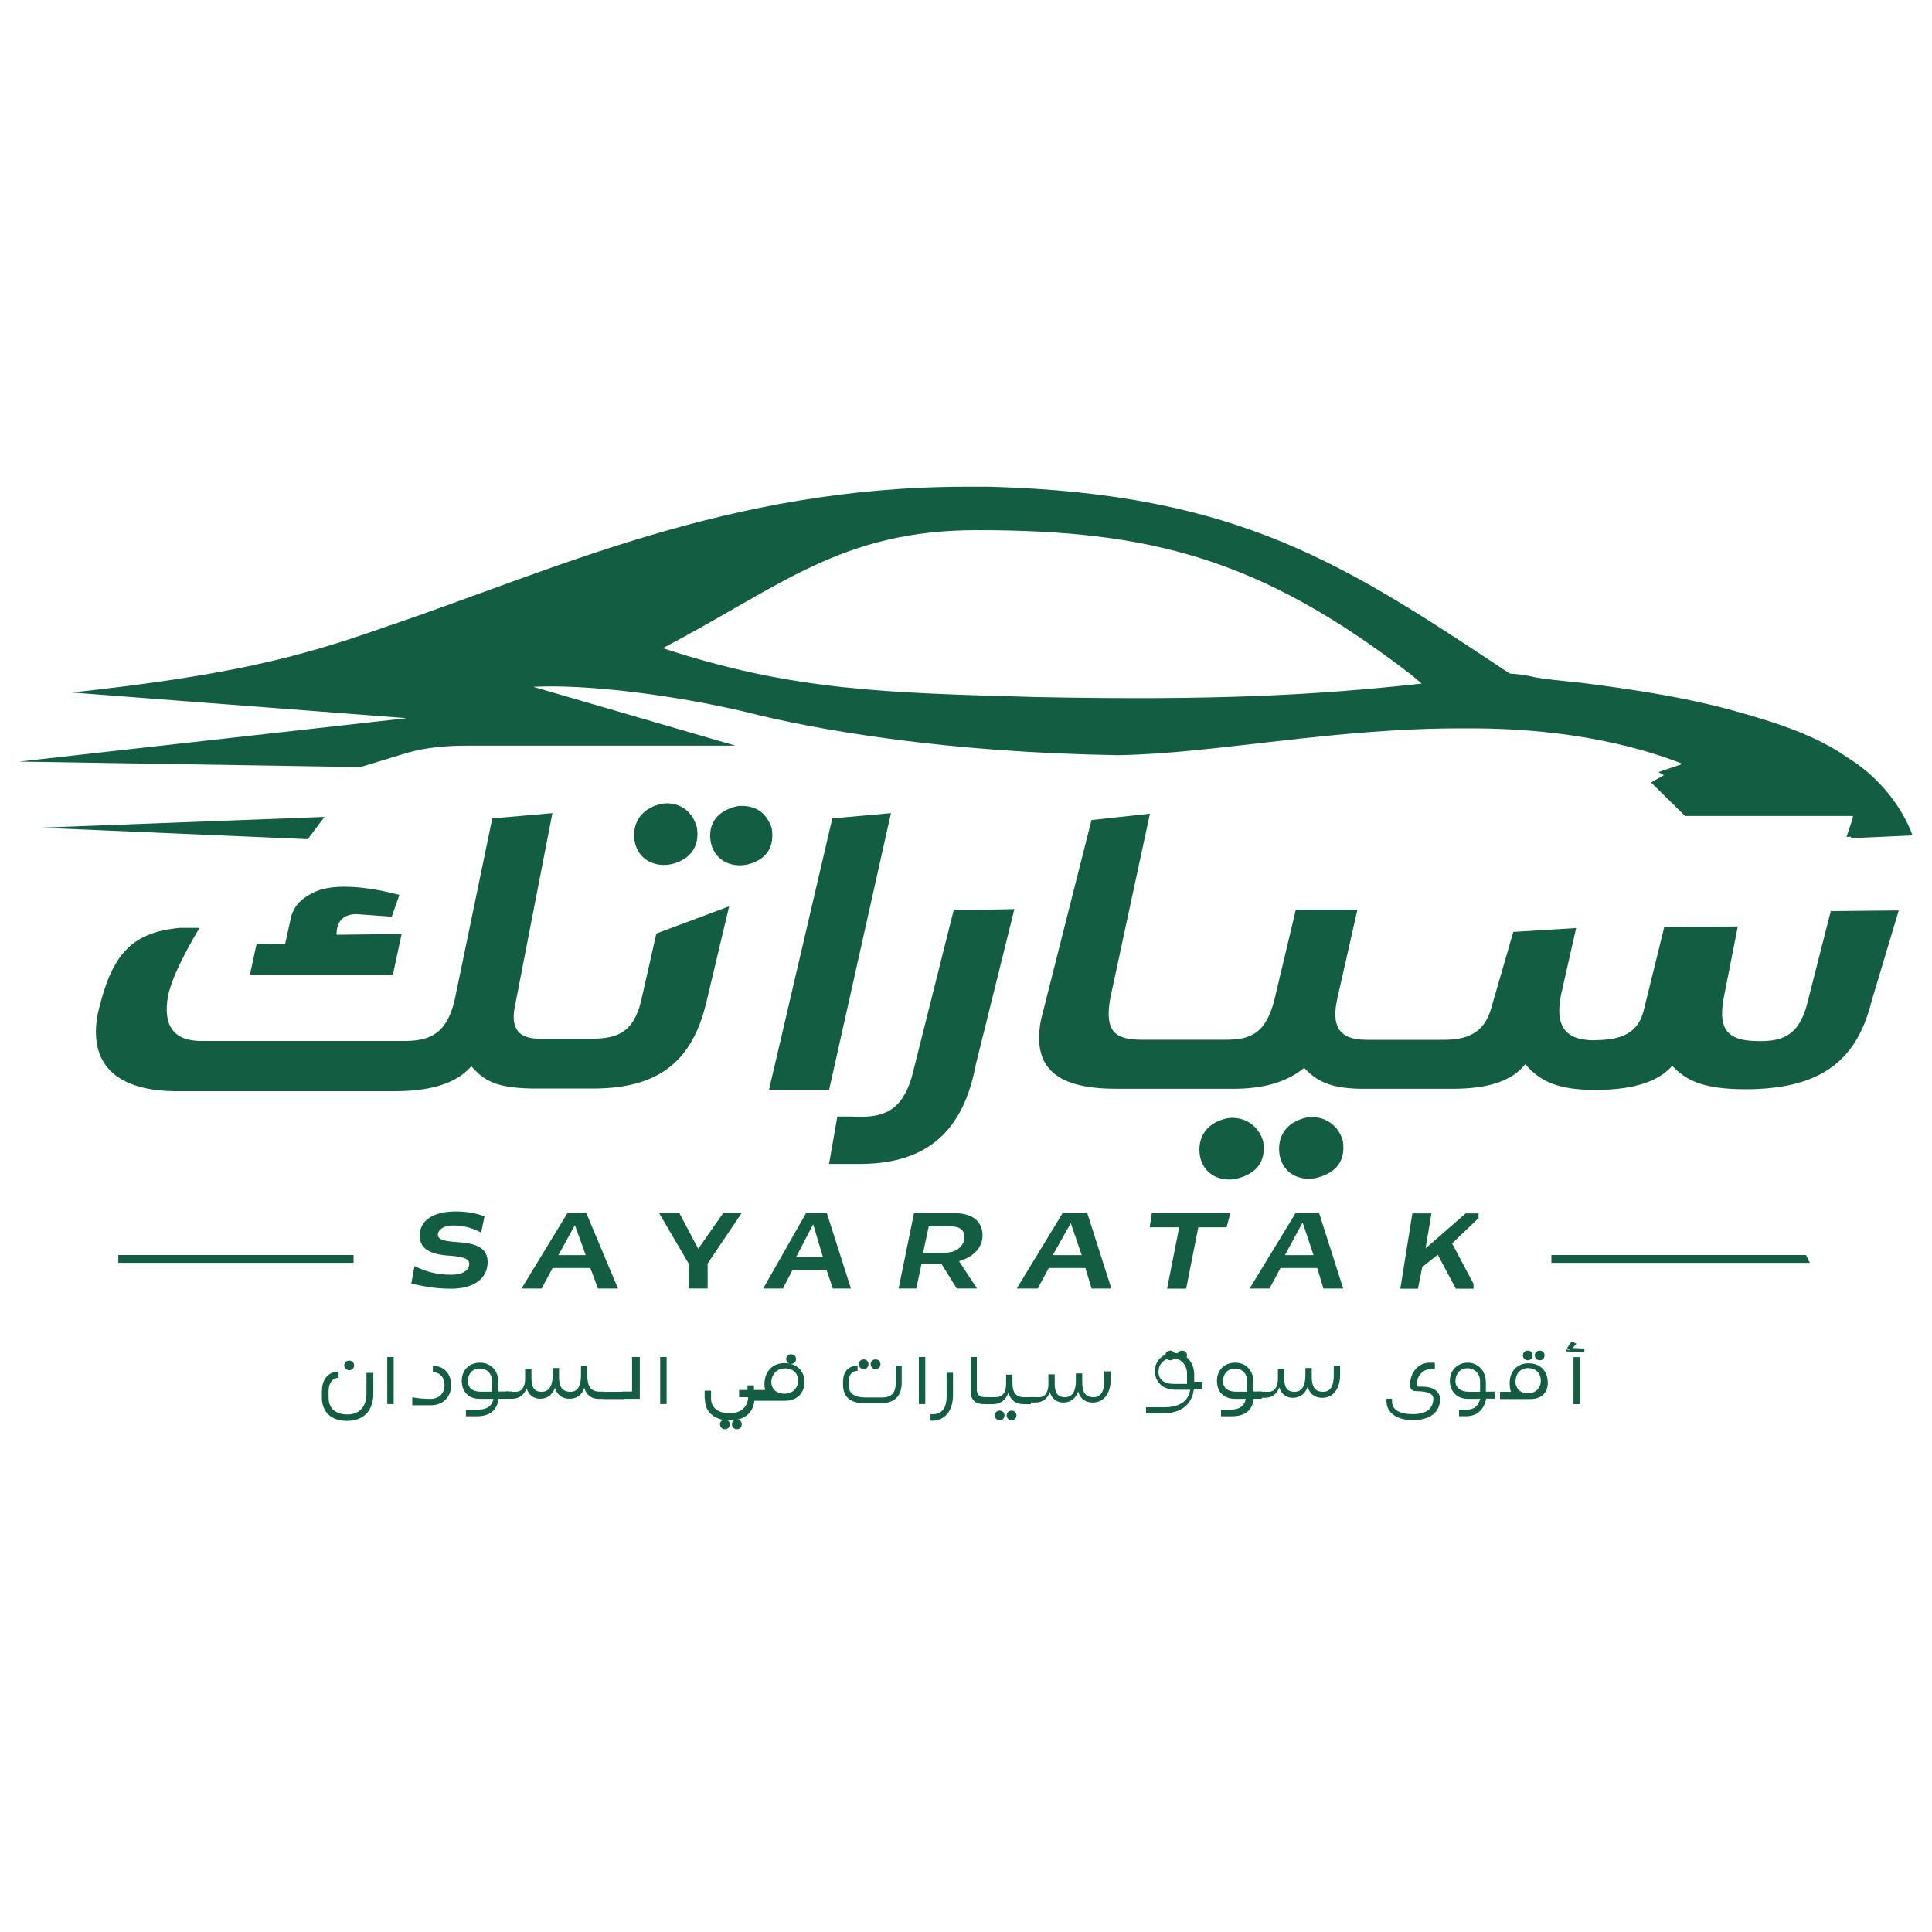
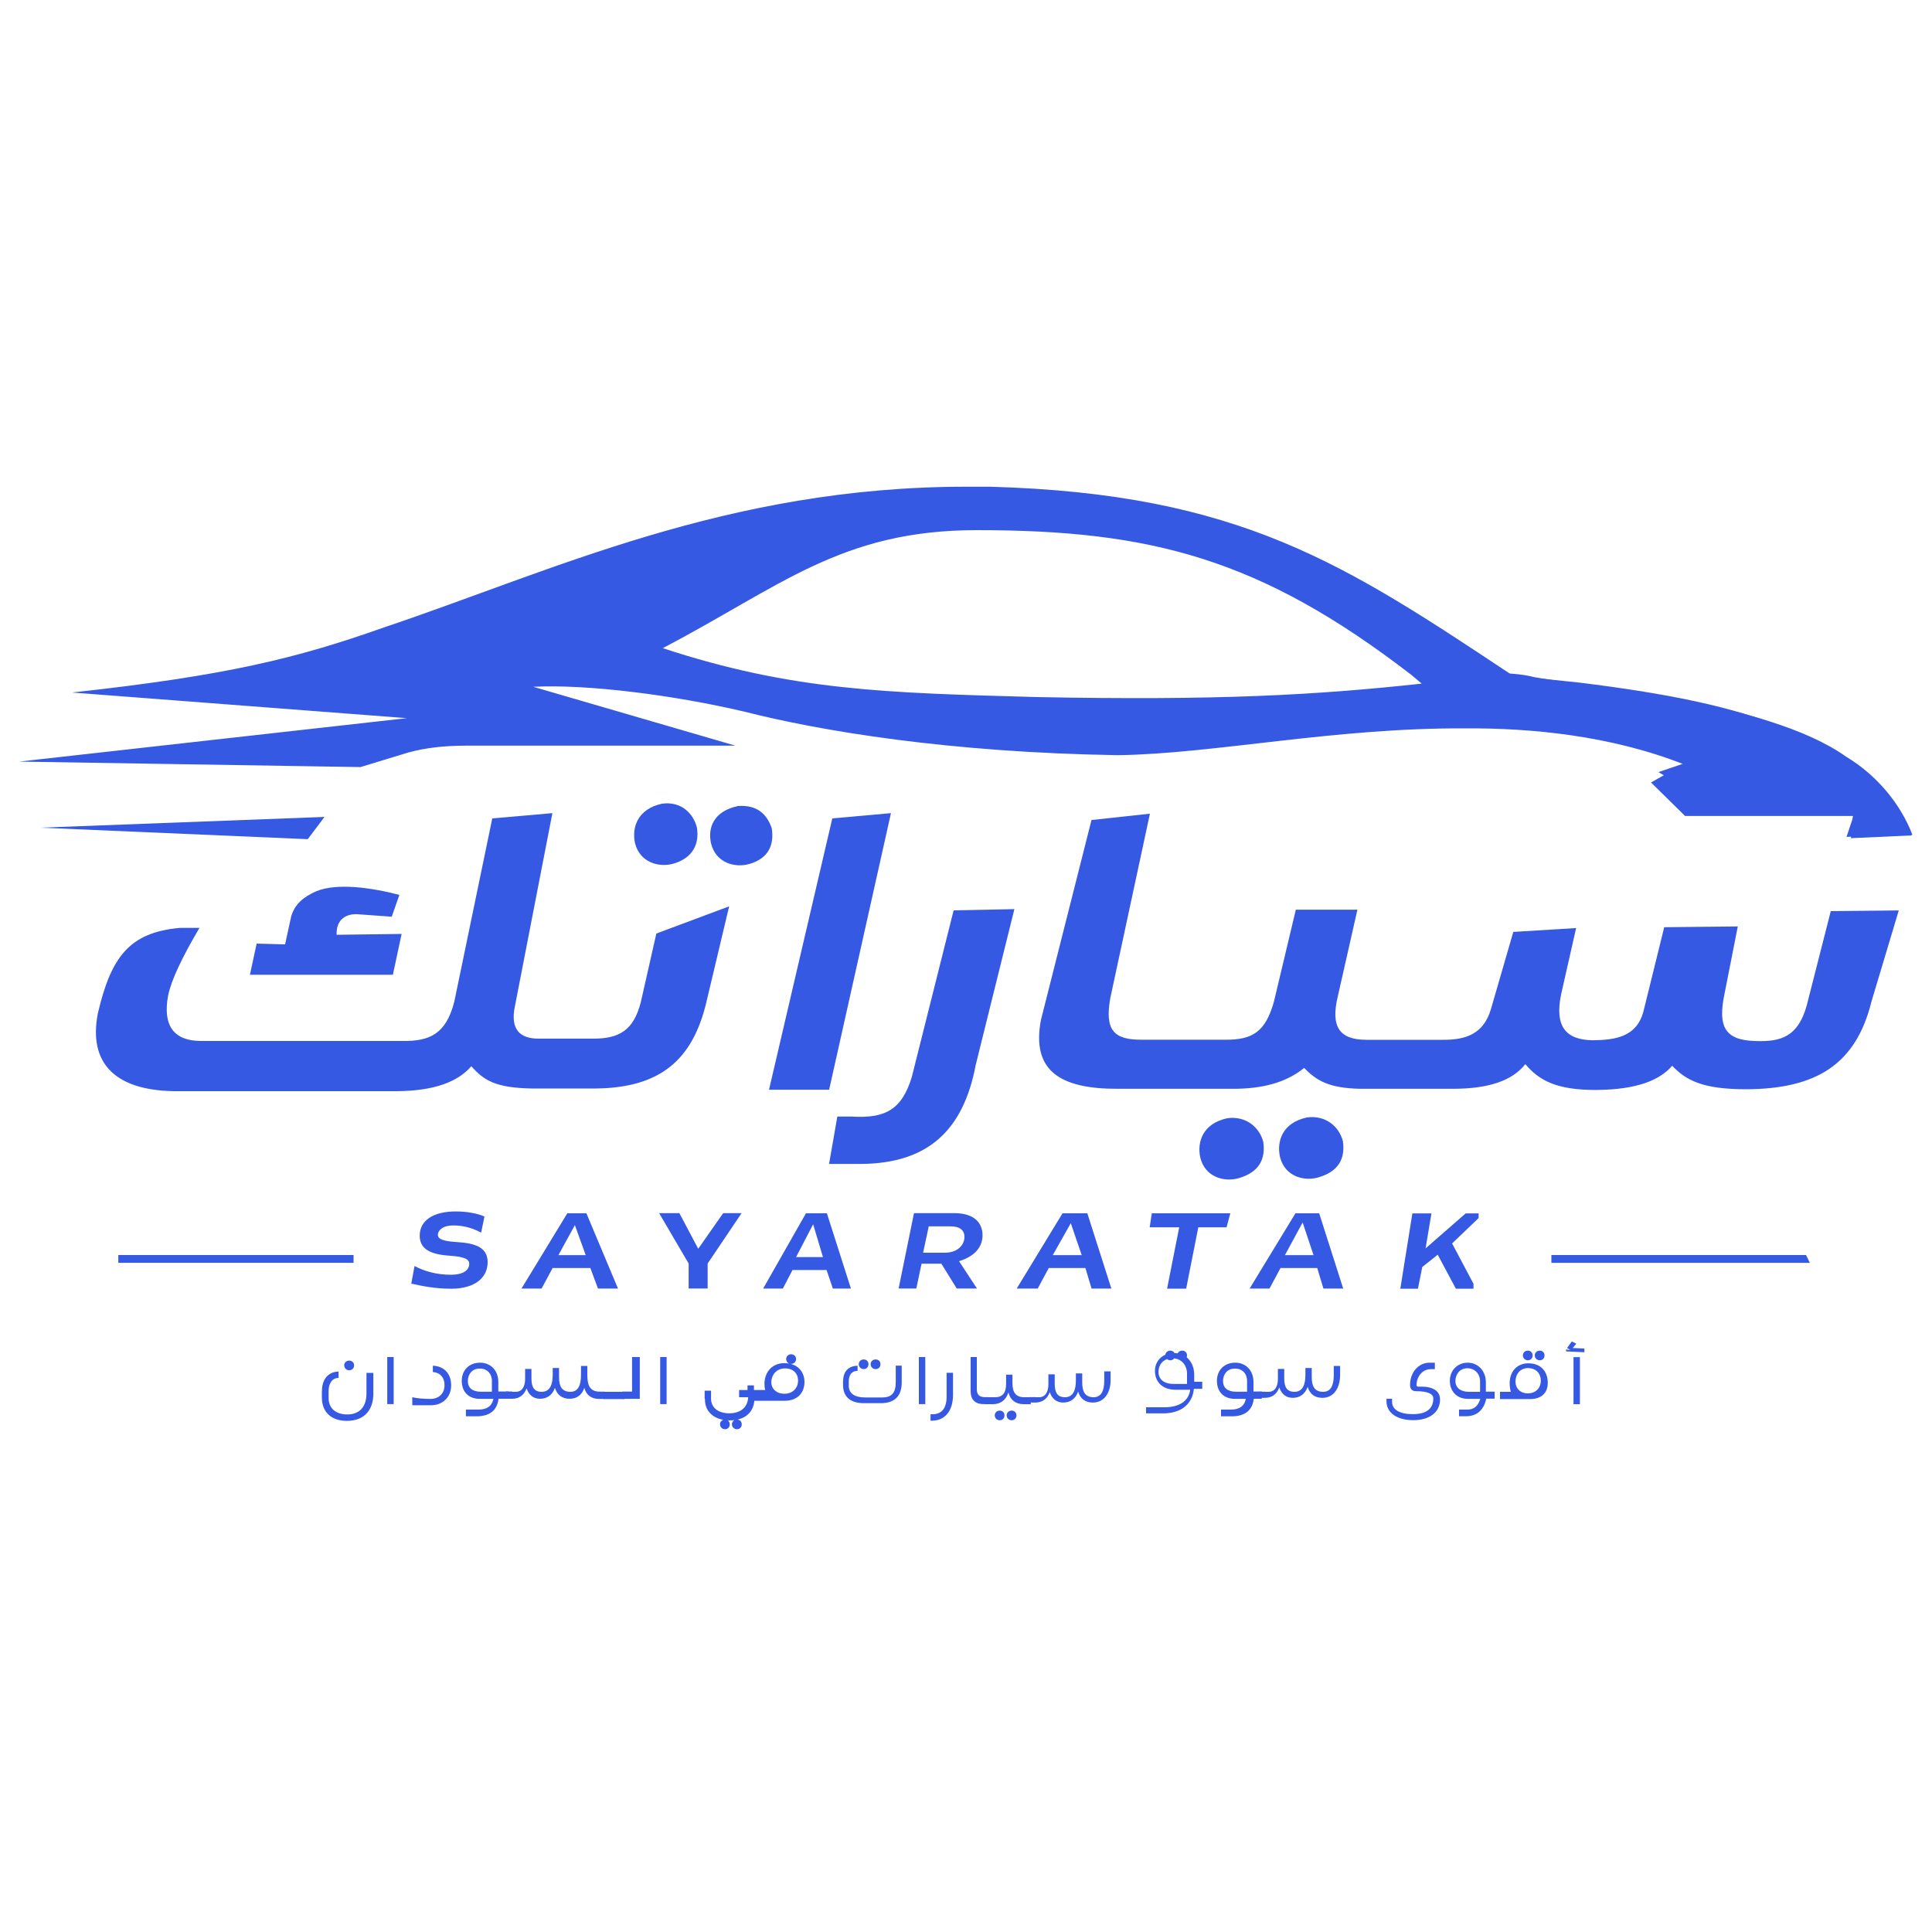
<svg xmlns="http://www.w3.org/2000/svg" width="250" height="250" fill="none" viewBox="0 0 250 250">
+   <style>path { fill: #3659E3; }</style>
  <path d="m247.4 108.1c-7.64-12.97-20.76-17.01-43-19.77l-8.63-0.9c-21.68-14.39-35.26-23.56-67.74-24.45h-2.98c-31.03 0-53.61 10.91-75.4 18.22-11.31 4.01-20.46 6.24-40.33 8.41l43.32 3.32-50.17 5.62 44.17 0.71 6.21-1.89c2.23-0.62 4.79-0.88 7.3-0.88h35.02l-26.17-7.62c6.93-0.35 18.03 1.04 27.3 3.21 9.74 2.49 26.45 5.29 48.37 5.64 12.49-0.18 28.03-3.57 45.03-3.47 8.34-0.05 18.72 0.92 28.14 4.64l-4.2 2.36 4.41 4.34h21.72l-0.26 2.87 7.89-0.36zm-121-39.5c22.44 0 36.66 3.64 56.24 18.74l1.33 1.12c-13.67 1.48-26.37 2.2-49.77 1.74-19.52-0.54-31.65-0.81-48.44-6.33 15.26-7.98 23.08-15.27 40.64-15.27z" fill="#135E42" />
  <path d="m184.6 88.07c4.62-0.99 10.51-1.35 13.93-0.45 5.3 1.06 29.97 2.89 40.35 10.29 4.11 2.47 7.11 6.26 8.58 10.1l-8.52 0.28 1.12-3.36h-21.44l-1.9-3.77-2.12-1.25 3.7-1.26c-9.16-4.74-22.21-4.77-28.48-4.74-13.23-0.23-28.18 2.27-39.48 3.37 11.95-1.63 22.87-3.18 32.77-3.66l1.49-5.55z" fill="#135E42" />
  <path d="m5.22 107.1 36.77-1.39-2.17 2.88-34.6-1.49z" fill="#135E42" />
  <path d="m85.65 104c-3.15 0.69-3.92 3.06-3.48 5.11 0.65 2.54 3.12 3.15 4.92 2.66 2.63-0.74 3.42-2.64 3.09-4.69-0.46-1.83-2.05-3.43-4.53-3.08z" fill="#135E42" />
  <path d="m95.48 104.3c-3.15 0.69-3.92 2.8-3.47 4.85 0.64 2.55 3.11 3.16 4.91 2.66 2.63-0.74 3.27-2.6 2.94-4.65-0.64-1.83-1.9-3.04-4.38-2.86z" fill="#135E42" />
  <path d="m158.8 144.7c-3.16 0.69-3.93 3.06-3.48 5.11 0.64 2.54 3.11 3.16 4.91 2.66 2.63-0.74 3.56-2.4 3.24-4.7-0.46-1.83-2.2-3.42-4.67-3.07z" fill="#135E42" />
  <path d="m169.1 144.6c-3.15 0.69-3.92 3.06-3.47 5.11 0.64 2.55 3.11 3.16 4.91 2.66 2.63-0.74 3.56-2.4 3.23-4.7-0.46-1.83-2.19-3.42-4.67-3.07z" fill="#135E42" />
  <path d="m236.9 117.9-3.11 12.21c-1.12 4.03-3.33 4.71-6.55 4.6-4.09-0.07-4.96-1.91-4.1-6.05l1.73-8.78-9.52 0.1-2.69 10.9c-0.88 3.28-3.58 3.7-6.61 3.73-3.46-0.07-4.9-1.81-4.04-5.95l1.94-8.57-8.13 0.5-2.9 10.01c-0.95 3.18-3.22 3.98-6.25 3.95h-9.84c-3.54 0-4.67-1.7-3.71-5.66l2.53-11.18h-7.97l-2.83 11.89c-1.1 3.94-2.79 4.97-6.33 4.94h-10.83c-3.54 0-4.76-1.2-4.02-5.38l5.13-23.87-7.56 0.82-6.54 25.86c-1.25 6.56 2.43 8.95 9.97 8.92h15.21c3.4-0.05 6.43-0.72 8.88-2.7 1.61 1.66 3.21 2.61 7.25 2.7h12.09c4.55-0.02 7.57-1.04 9.28-3.19 1.79 2.14 4.1 3.35 9.14 3.34 5.33-0.03 8.28-1.29 9.86-3.13 1.79 1.88 3.94 3.04 9.59 3.04 9.05-0.05 14.18-3.19 16.2-11.36l3.53-11.78-8.8 0.09z" fill="#135E42" />
  <path d="m107.7 105.9-8.19 35.11h7.78l8-35.79-7.59 0.68z" fill="#135E42" />
  <path d="m123.4 117.8-5.41 21.55c-1.3 4.31-3.51 5.4-7.85 5.13h-1.79l-1.07 6.13h4.27c8.5-0.1 13.11-4.31 14.71-12.82l5-20.15-7.86 0.16z" fill="#135E42" />
  <path d="m84.93 120.8-1.99 8.8c-0.93 3.71-2.78 4.83-6.29 4.8h-6.96c-2.38 0-3.68-1.16-3.07-4.14l4.86-25.04-7.78 0.68-4.91 23.7c-1.07 4.2-3.18 5.15-6.72 5.1h-26.05c-3.54 0-4.98-1.99-4.27-5.86 0.42-2.06 1.86-5.04 4.06-8.77h-2.53c-6.52 0.58-8.91 3.73-10.62 11.07-1.25 6.45 2.22 10.16 10.62 10.06h28.09c4.81-0.05 7.84-1.18 9.62-3.23 1.62 1.83 3.11 2.78 7.74 2.88h8.4c8.25-0.1 12.48-3.64 14.27-11.15l2.95-12.42-9.42 3.52z" fill="#135E42" />
  <path d="m36.89 122.2 0.78-3.57c0.45-1.63 1.61-2.58 3.27-3.31 2.69-1.09 7.12-0.47 10.74 0.48l-0.99 2.82-4.58-0.33c-1.57 0-2.62 0.88-2.55 2.67l8.41-0.11-1.13 5.28h-18.5l0.87-4.03 3.68 0.1z" fill="#135E42" />
  <path d="m45.75 162.4h-30.44v1.01h30.44v-1.01z" fill="#135E42" />
  <path d="m233.7 162.4h-32.95v1.01h33.44l-0.49-1.01z" fill="#135E42" />
  <path d="m53.22 166.1 0.42-2.28c1.38 0.73 2.93 1.13 4.7 1.13 1.85 0 2.38-0.76 2.38-1.41 0-0.59-0.6-0.92-2.51-1.05-2.5-0.16-3.9-0.85-3.9-2.6 0-1.97 1.76-3.13 4.67-3.13 1.45 0 2.84 0.26 3.71 0.66l-0.43 2.08c-1.15-0.61-2.31-0.93-3.62-0.93-1.32 0-1.98 0.62-1.98 1.23 0 0.57 0.81 0.82 2.43 0.92 2.54 0.15 4.01 0.75 4.01 2.61 0 1.97-1.61 3.43-4.72 3.43-2.07 0-3.62-0.32-5.16-0.66z" fill="#135E42" />
  <path d="m75.88 157 4.09 9.74h-2.59l-0.99-2.66h-4.88l-1.43 2.66h-2.6l5.93-9.74h2.47zm-0.09 5.41-1.4-3.88-2.13 3.88h3.53z" fill="#135E42" />
  <path d="m91.57 163.5v3.23h-2.46v-3.23l-3.82-6.52h2.62l2.44 4.61 3.23-4.61h2.38l-4.39 6.52z" fill="#135E42" />
  <path d="m107 157 3.11 9.74h-2.34l-0.81-2.4h-4.41l-1.25 2.4h-2.55l5.54-9.74h2.71zm-0.51 5.67-1.27-4.25-2.21 4.25h3.48z" fill="#135E42" />
  <path d="m124.1 163.2 2.32 3.53h-2.62l-1.99-3.21h-2.56l-0.68 3.21h-2.29l1.99-9.75h5.21c2.63 0 3.66 1.29 3.66 2.88-0.01 1.36-0.83 2.65-3.04 3.34zm-1.1-4.51h-2.82l-0.73 3.41h2.82c1.65 0 2.53-1.01 2.53-2.05 0-0.83-0.56-1.36-1.8-1.36z" fill="#135E42" />
  <path d="m140.7 157 3.11 9.74h-2.56l-0.8-2.66h-4.74l-1.43 2.66h-2.72l5.93-9.74h3.21zm-0.73 5.41-1.41-4.13-2.33 4.13h3.74z" fill="#135E42" />
  <path d="m159.2 157-0.48 1.81h-3.66l-1.57 7.94h-2.47l1.57-7.94h-3.82l0.27-1.81h10.16z" fill="#135E42" />
  <path d="m170.7 157 3.11 9.74h-2.56l-0.8-2.66h-4.75l-1.43 2.66h-2.57l5.93-9.74h3.07zm-0.73 5.41-1.41-4.22-2.29 4.22h3.7z" fill="#135E42" />
  <path d="m187.9 160.9 2.77 5.22v0.64h-2.28l-2.35-4.4-2 1.59-0.56 2.81h-2.28l1.56-9.75h2.47l-0.76 4.53 5.19-4.53h1.67v0.61l-3.43 3.28z" fill="#135E42" />
  <path d="m41.66 180c0-1.83 1.12-2.52 2.15-2.52v0.82c-0.9 0-1.29 0.85-1.29 1.7v0.88c0 1.47 1.06 2.15 2.42 2.15 1.54 0 2.48-0.95 2.48-2.71v-2.67h0.89v2.67c0 2.34-1.36 3.54-3.43 3.54-1.99 0-3.23-1.13-3.23-3.02v-0.84h0.01zm3.52-2.69c-0.35 0-0.64-0.27-0.64-0.64 0-0.35 0.29-0.61 0.64-0.61 0.37 0 0.64 0.26 0.64 0.61 0.01 0.37-0.27 0.64-0.64 0.64z" fill="#135E42" />
  <path d="m50.11 175.6h0.83v6.09h-0.83v-6.09z" fill="#135E42" />
  <path d="m53.35 180.8c0.6 0.15 1.56 0.22 2.34 0.22 1.08 0 1.83-0.68 1.83-1.79 0-0.96-0.53-1.61-1.51-1.69v-0.82c1.52 0.06 2.37 1.1 2.37 2.54 0 1.57-1.13 2.58-2.62 2.58h-2.41v-1.04z" fill="#135E42" />
  <path d="m60.29 182.4h1.62c1.08 0 1.74-0.43 1.94-1.39h-1.78c-1.45 0-2.32-0.92-2.32-2.34 0-1.33 0.92-2.34 2.37-2.34 1.39 0 2.36 1.03 2.36 2.48v1.25h1.31v0.94h-1.28c-0.19 1.6-1.27 2.27-2.84 2.27h-1.38v-0.87zm3.36-2.31v-1.41c0-0.94-0.63-1.59-1.56-1.59-1.05 0-1.55 0.79-1.55 1.62 0 0.9 0.62 1.38 1.7 1.38h1.41z" fill="#135E42" />
  <path d="m66.29 180.1h0.45c0.85 0 1.21-0.74 1.21-1.66v-1.3h0.82v1.22c0 1.12 0.34 1.74 1.32 1.74 1.1 0 1.43-0.98 1.43-2.2v-0.88h0.82v1.16c0 1.16 0.32 1.92 1.48 1.92 0.99 0 1.36-0.85 1.36-2.16v-1.19h0.82v1.17c0 1.38 0.36 2.16 1.62 2.16h0.59v0.94h-0.7c-1.03 0-1.67-0.54-1.9-1.44-0.3 0.93-0.98 1.42-1.9 1.42-1.02 0-1.64-0.54-1.9-1.42-0.32 0.91-0.99 1.42-1.93 1.42-0.87 0-1.47-0.51-1.74-1.35-0.3 0.84-0.93 1.35-1.87 1.35h-0.8v-0.94h0.82v0.04z" fill="#135E42" />
  <path d="m78.91 180.1h1.9v0.94h-2.7v-0.94h0.8z" fill="#135E42" />
  <path d="m81.79 175.6h1v5.41h-2.28v-0.94h1.28v-4.47z" fill="#135E42" />
  <path d="m85.43 175.6h0.83v6.09h-0.83v-6.09z" fill="#135E42" />
  <path d="m90.31 181h0.87v-1.05h0.83v1.03c0 1.17 0.92 1.9 2.37 1.9 1.44 0 2.38-0.77 2.43-2.08h-1.17v-0.93h1.09v-0.6h0.83v0.6h1.45c-0.05-0.24-0.09-0.47-0.09-0.76 0-1.63 1.05-2.72 2.57-2.72 1.69 0 2.61 1.09 2.61 2.44 0 1.41-0.93 2.43-2.54 2.43h-3.95c-0.14 1.62-1.37 2.54-3.17 2.54-1.95 0-3.22-1.06-3.22-2.71v-0.09h-0.91zm11.19-0.65c1.11 0 1.77-0.77 1.77-1.71 0-0.89-0.6-1.57-1.69-1.57s-1.77 0.83-1.77 1.81c0 0.8 0.64 1.47 1.69 1.47zm-7.68 4.59c-0.36 0-0.65-0.27-0.65-0.64 0-0.35 0.29-0.61 0.65-0.61 0.34 0 0.61 0.25 0.61 0.61 0.01 0.37-0.26 0.64-0.61 0.64zm1.54 0c-0.36 0-0.65-0.27-0.65-0.64 0-0.35 0.29-0.61 0.65-0.61s0.62 0.25 0.62 0.61c0.01 0.37-0.25 0.64-0.62 0.64zm7.65-9.09c0 0.36-0.27 0.64-0.64 0.64-0.36 0-0.64-0.27-0.64-0.64 0-0.34 0.28-0.61 0.64-0.61 0.37 0 0.64 0.27 0.64 0.61z" fill="#135E42" />
  <path d="m109.1 178.7c0-1.25 0.73-1.97 1.87-1.97v0.66c-0.78 0-1.14 0.55-1.14 1.38v0.52c0 1.01 0.73 1.54 2.12 1.54h2.22c1.25 0 1.74-0.64 1.74-1.98v-2.14h0.77v2.18c0 1.71-0.86 2.68-2.7 2.68h-2.18c-1.85 0-2.71-0.9-2.71-2.36v-0.51h0.01zm2.67-1.54c-0.36 0-0.65-0.27-0.65-0.64 0-0.35 0.29-0.61 0.65-0.61 0.34 0 0.61 0.25 0.61 0.61 0.01 0.37-0.26 0.64-0.61 0.64zm1.54 0c-0.36 0-0.65-0.27-0.65-0.64 0-0.35 0.29-0.61 0.65-0.61s0.62 0.25 0.62 0.61c0.01 0.37-0.26 0.64-0.62 0.64z" fill="#135E42" />
  <path d="m118.9 175.6h0.83v6.09h-0.83v-6.09z" fill="#135E42" />
  <path d="m120.4 183h0.28c1.16 0 1.81-0.76 1.81-2.26v-3.1h0.83v2.86c0 2.09-1.06 3.34-2.75 3.34h-0.16v-0.84h-0.01z" fill="#135E42" />
  <path d="m125.6 175.6h0.8v4.16c0 0.71 0.34 1.03 1.03 1.03h0.41v0.9h-0.57c-1.13 0-1.67-0.63-1.67-1.65v-4.44z" fill="#135E42" />
  <path d="m128.1 180.8h0.68c0.95 0 1.41-0.57 1.41-1.73v-1.19h0.82v1.08c0 1.22 0.43 1.84 1.52 1.84h0.85v0.9h-0.92c-1.06 0-1.75-0.58-1.97-1.52-0.3 0.94-0.98 1.52-2.01 1.52h-1.05v-0.9h0.67zm1.27 2.98c-0.36 0-0.65-0.27-0.65-0.64 0-0.35 0.29-0.61 0.65-0.61 0.34 0 0.61 0.25 0.61 0.61 0 0.37-0.26 0.64-0.61 0.64zm1.54 0c-0.36 0-0.65-0.27-0.65-0.64 0-0.35 0.29-0.61 0.65-0.61 0.35 0 0.62 0.25 0.62 0.61 0 0.37-0.27 0.64-0.62 0.64z" fill="#135E42" />
  <path d="m134 180.8h0.45c0.85 0 1.21-0.74 1.21-1.66v-1.3h0.82v1.22c0 1.12 0.34 1.74 1.32 1.74 1.1 0 1.42-0.98 1.42-2.2v-0.88h0.82v1.16c0 1.16 0.33 1.92 1.48 1.92 0.99 0 1.37-0.85 1.37-2.16v-1.19h0.82v1.17c0 1.47-0.73 2.87-2.3 2.87-1.02 0-1.64-0.54-1.9-1.42-0.32 0.91-0.99 1.42-1.93 1.42-0.87 0-1.47-0.51-1.74-1.35-0.3 0.84-0.93 1.35-1.87 1.35h-0.8v-0.7h0.83v0.01z" fill="#135E42" />
  <path d="m148.3 182.1h2.38c1.83 0 3.13-0.74 3.33-2.27h-1.92c-1.61 0-2.64-0.97-2.64-2.43 0-1.36 1.03-2.32 2.47-2.32 1.54 0 2.61 1.16 2.61 2.84v0.88h1.04v0.91h-1.08c-0.2 2.03-1.7 3.18-4 3.18h-2.19v-0.79zm5.3-3.23v-1.09c0-1.2-0.79-2.02-1.9-2.02-1.12 0-1.79 0.79-1.79 1.77 0 0.97 0.73 1.55 1.95 1.55h1.74v-0.21zm-2.16-2.85c-0.36 0-0.65-0.27-0.65-0.64 0-0.35 0.29-0.61 0.65-0.61 0.34 0 0.61 0.25 0.61 0.61 0.01 0.37-0.26 0.64-0.61 0.64zm1.54 0c-0.36 0-0.65-0.27-0.65-0.64 0-0.35 0.29-0.61 0.65-0.61 0.35 0 0.62 0.25 0.62 0.61 0 0.37-0.27 0.64-0.62 0.64z" fill="#135E42" />
  <path d="m158 182.4h1.28c1.08 0 1.74-0.43 1.93-1.39h-1.42c-1.45 0-2.32-0.92-2.32-2.34 0-1.33 0.92-2.34 2.37-2.34 1.39 0 2.36 1.03 2.36 2.48v1.25h1.07v0.94h-1.03c-0.19 1.6-1.27 2.27-2.84 2.27h-1.4v-0.87zm3.37-2.31v-1.41c0-0.94-0.63-1.59-1.56-1.59-1.05 0-1.55 0.79-1.55 1.62 0 0.9 0.62 1.38 1.7 1.38h1.41z" fill="#135E42" />
  <path d="m163.7 180.1h0.45c0.85 0 1.21-0.74 1.21-1.66v-1.3h0.82v1.22c0 1.12 0.34 1.74 1.32 1.74 1.1 0 1.42-0.98 1.42-2.2v-0.88h0.82v1.16c0 1.16 0.33 1.92 1.48 1.92 0.99 0 1.37-0.85 1.37-2.16v-1.19h0.82v1.17c0 1.56-0.73 2.96-2.3 2.96-1.02 0-1.64-0.54-1.9-1.42-0.32 0.91-0.99 1.42-1.93 1.42-0.87 0-1.47-0.51-1.74-1.35-0.3 0.84-0.93 1.35-1.87 1.35h-0.8v-0.79h0.83v0.01z" fill="#135E42" />
  <path d="m179.4 181h0.73v0.38c0 1.03 0.98 1.61 2.69 1.61 1.75 0 2.65-0.69 2.65-2.05 0-0.58-0.74-0.92-2.23-0.92-0.52 0-0.78-0.28-0.78-0.8 0-1.66 1.11-2.89 2.52-2.89h0.69v0.84h-0.54c-1.06 0-1.83 0.97-1.83 2.06 0 0.13 0.08 0.2 0.24 0.2h0.39c1.54 0 2.41 0.59 2.41 1.66 0 1.65-1.34 2.68-3.48 2.68-2.09 0-3.45-0.96-3.45-2.44v-0.33h-0.01z" fill="#135E42" />
  <path d="m188.8 182.4h1.08c0.79 0 1.36-0.38 1.67-1.39h-1.62c-1.45 0-2.32-1.01-2.32-2.34s0.98-2.34 2.3-2.34c1.36 0 2.36 1.08 2.36 2.53v1.22h1.14v0.91h-1.09c-0.31 1.47-1.23 2.27-2.61 2.27h-0.91v-0.86zm2.72-2.31v-1.35c0-0.97-0.69-1.69-1.65-1.69-0.99 0-1.54 0.82-1.54 1.65 0 0.86 0.66 1.4 1.74 1.4h1.45v-0.01z" fill="#135E42" />
  <path d="m194.1 180.1h1.4c-0.1-0.35-0.15-0.73-0.15-1.13 0-1.5 0.97-2.56 2.41-2.56 1.64 0 2.52 1.07 2.52 2.53 0 1.33-0.85 2.1-2.3 2.1h-3.88v-0.94zm3.6 0.2c1.03 0 1.68-0.7 1.68-1.64 0-0.93-0.62-1.63-1.66-1.63s-1.62 0.82-1.62 1.76c0 0.85 0.61 1.51 1.6 1.51zm0.01-4.28c-0.36 0-0.65-0.27-0.65-0.64 0-0.35 0.29-0.61 0.65-0.61 0.34 0 0.61 0.25 0.61 0.61 0.01 0.37-0.26 0.64-0.61 0.64zm1.54 0c-0.36 0-0.65-0.27-0.65-0.64 0-0.35 0.29-0.61 0.65-0.61 0.35 0 0.61 0.25 0.61 0.61 0.01 0.37-0.25 0.64-0.61 0.64z" fill="#135E42" />
  <path d="m203.2 174.7-0.42-0.27 0.61-0.85 0.58 0.29-0.46 0.56 1.51 0.07v0.48l-2.35-0.11-0.04-0.25 0.57 0.08zm0.41 0.91h0.83v6.09h-0.83v-6.09z" fill="#135E42" />
</svg>
